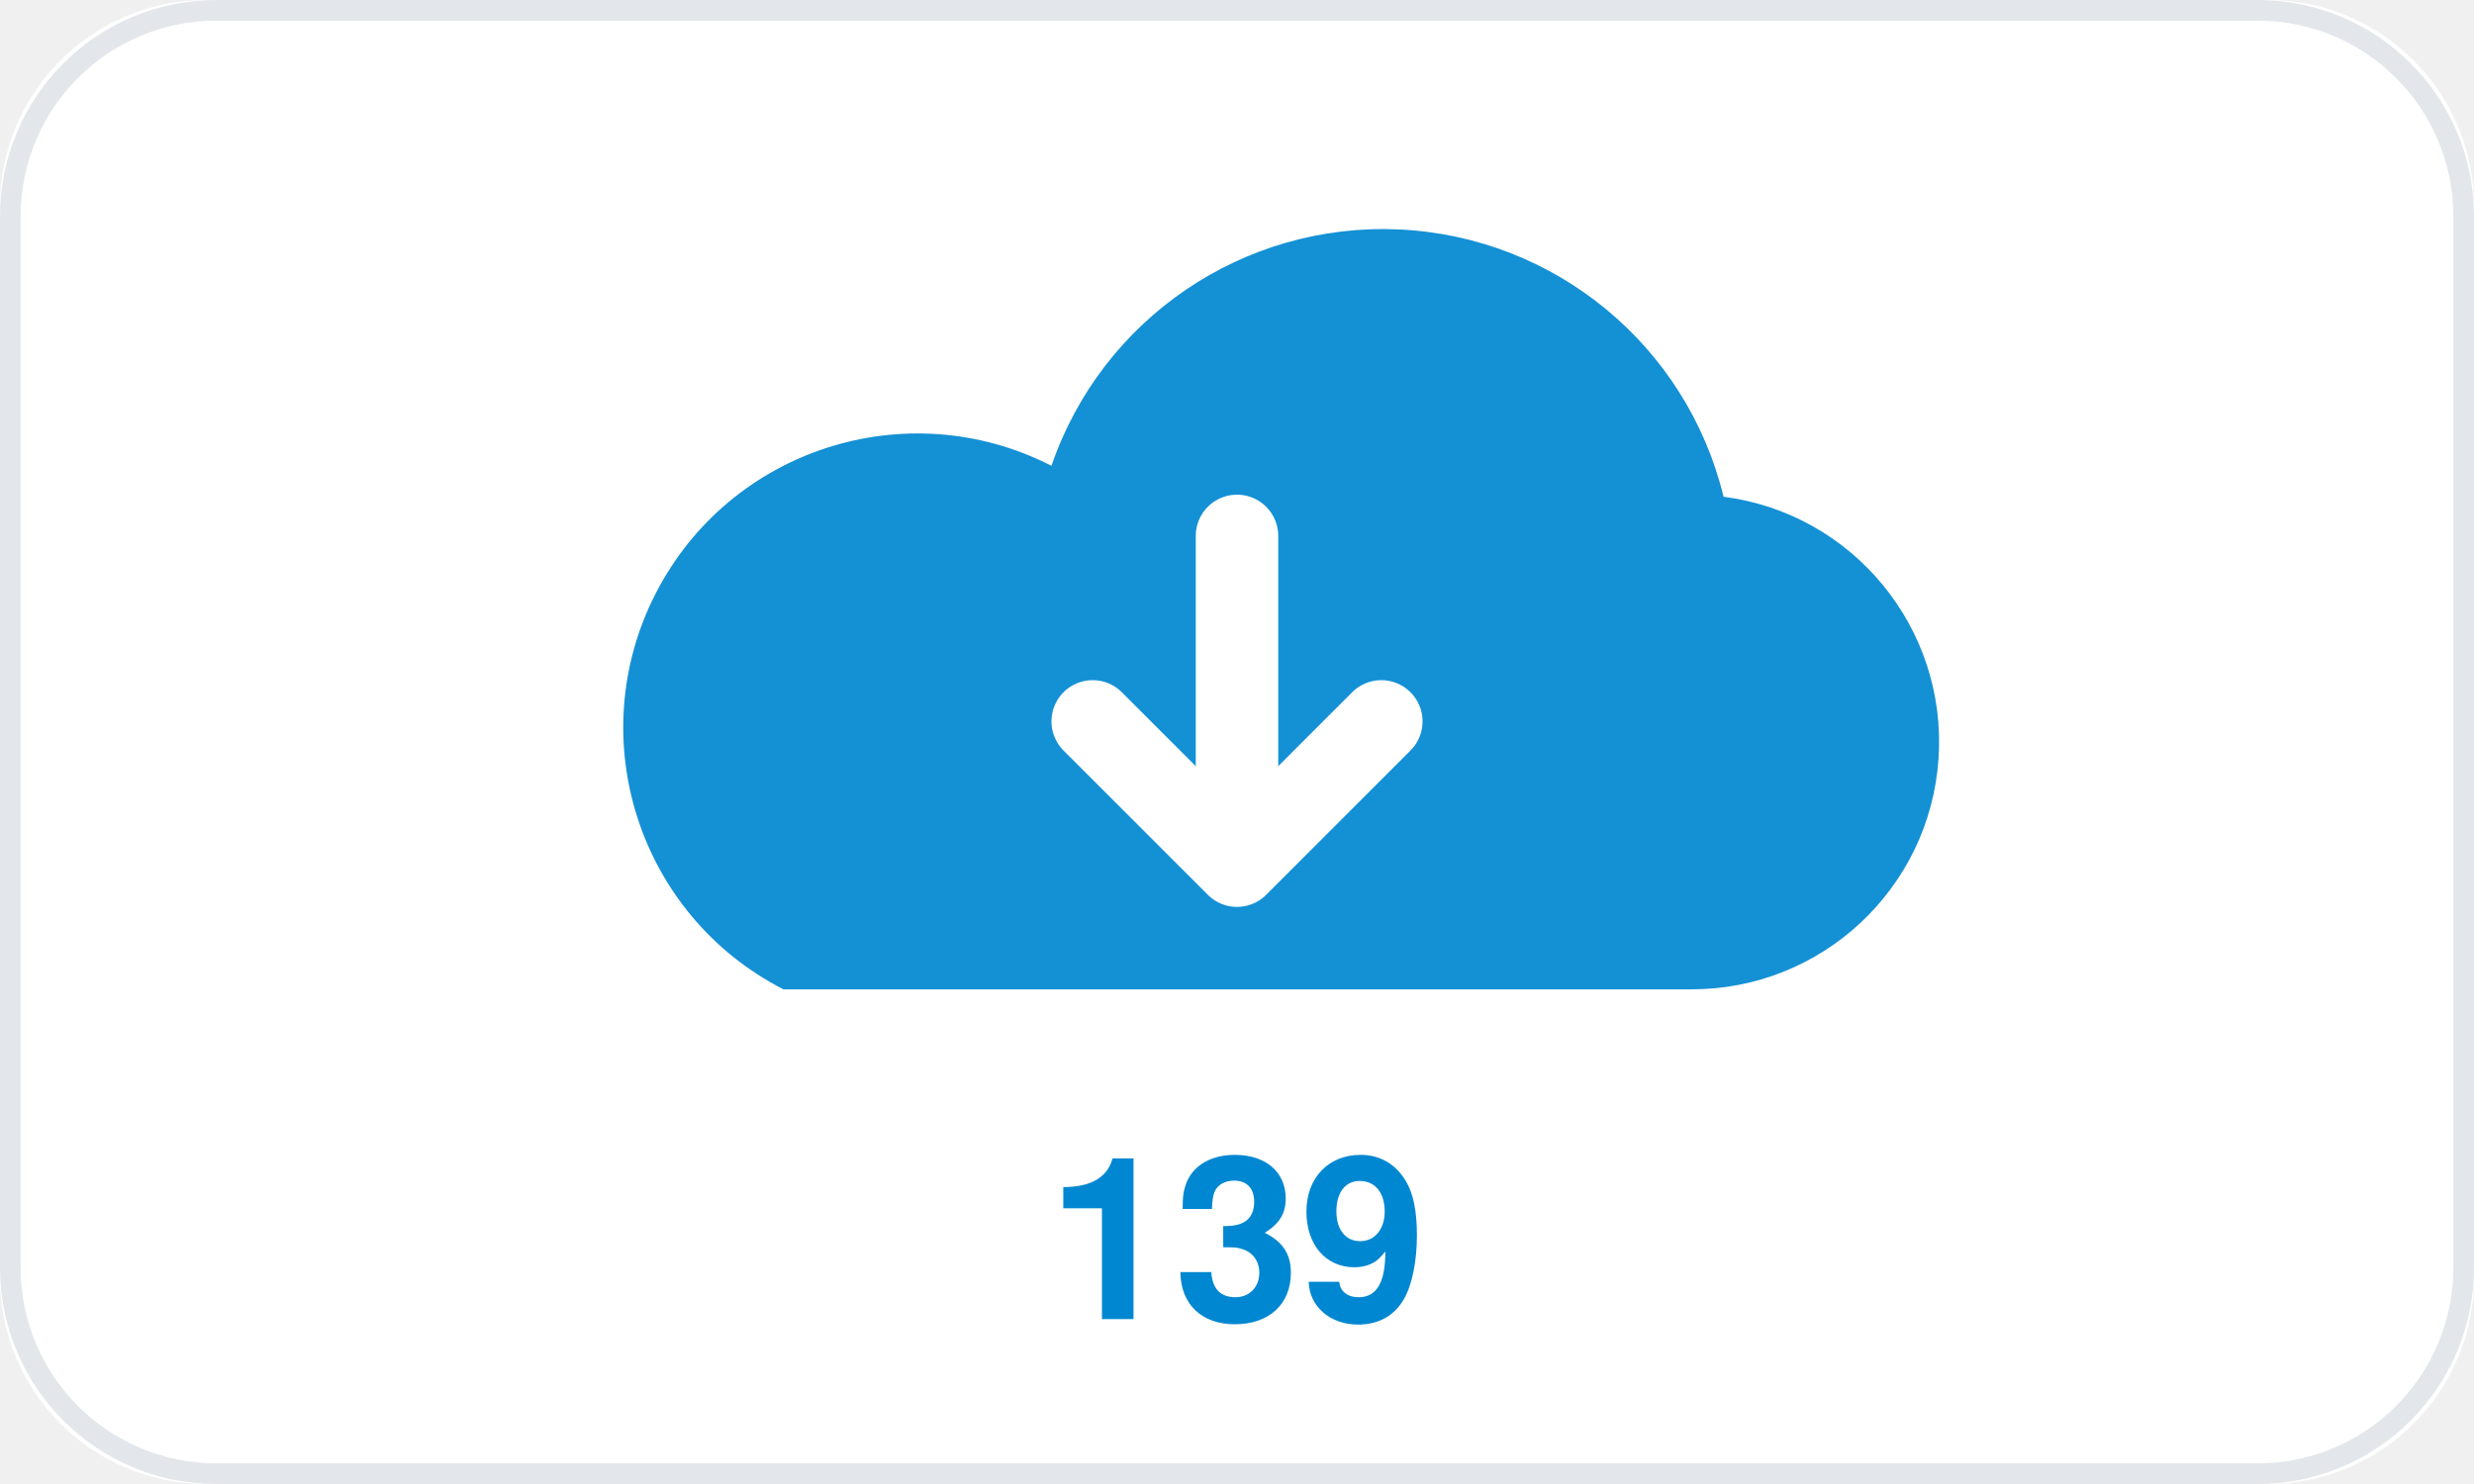
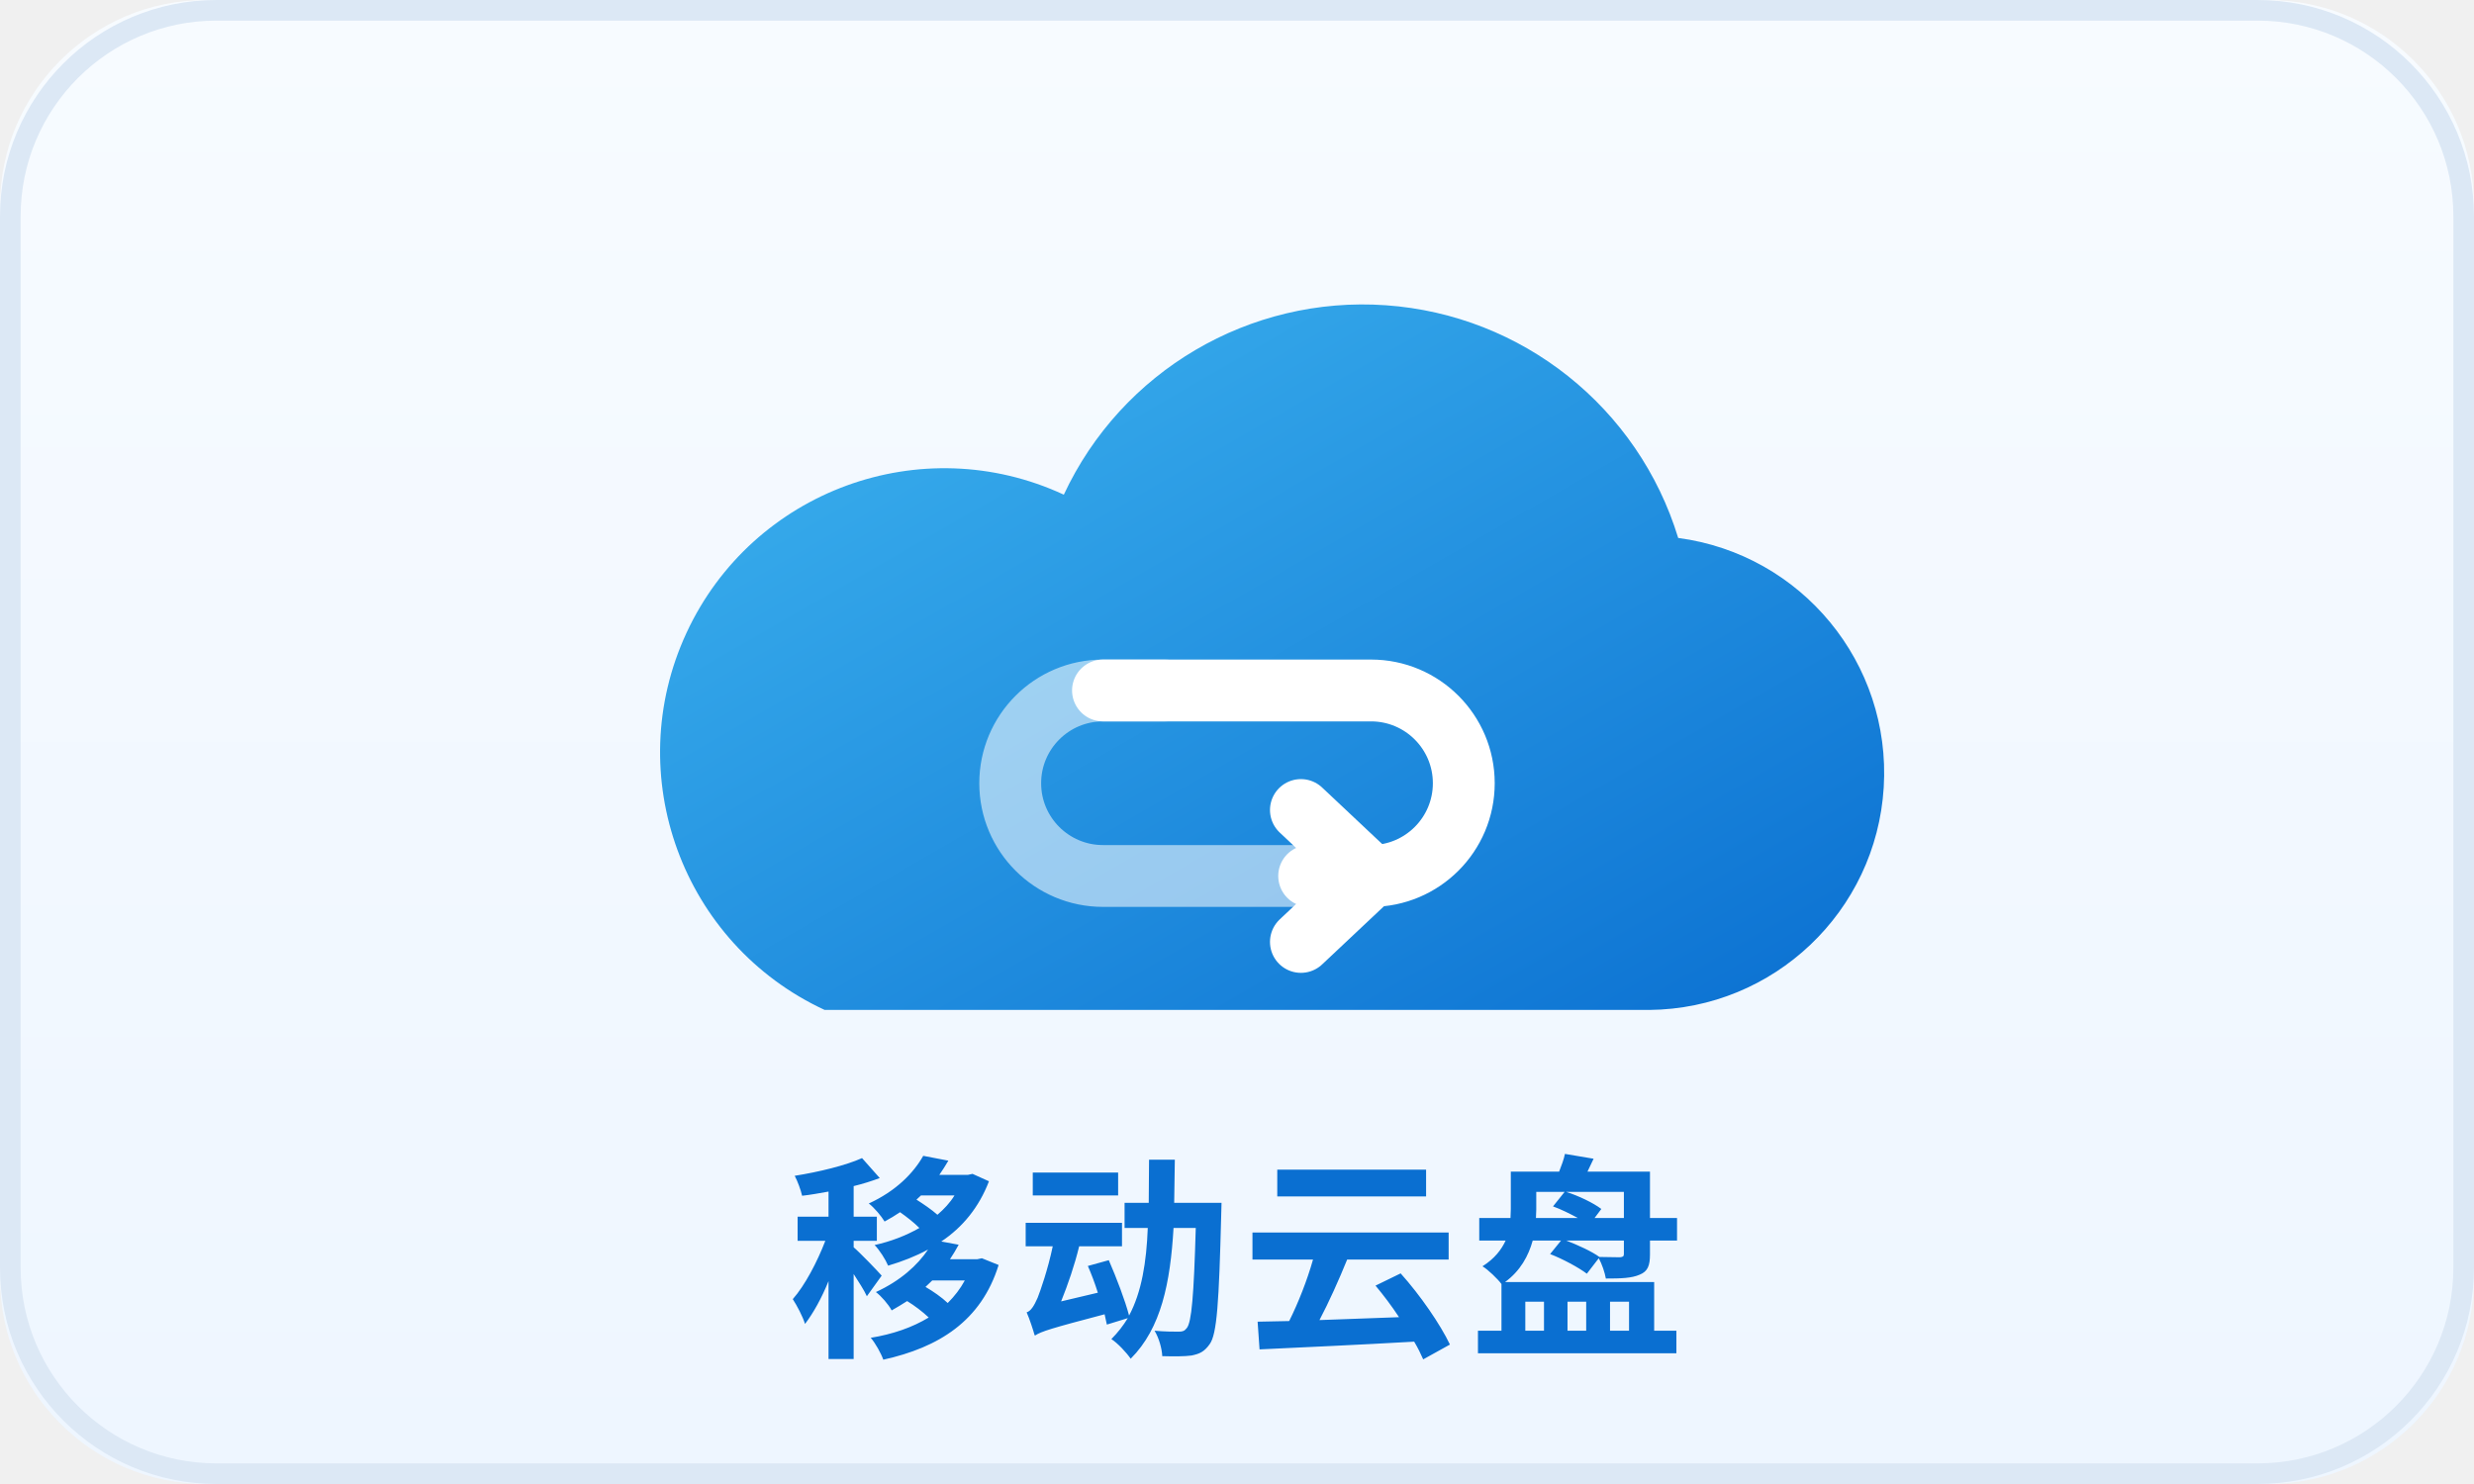
- <svg xmlns="http://www.w3.org/2000/svg" viewBox="0 0 120 72" width="120" height="72" role="img" aria-label="China Mobile cloud drive">
-   <rect width="120" height="72" rx="10" fill="#ffffff" />
-   <rect x="0.5" y="0.5" width="119" height="71" rx="10" fill="none" stroke="#e3e6ea" />
-   <path d="M38 48h44a12 12 0 0 0 1.6-23.9A17 17 0 0 0 51 22.6A12.5 12.5 0 0 0 38 48z" fill="#0087d1" opacity="0.92" />
-   <path d="M60 26v14" stroke="#fff" stroke-width="4" stroke-linecap="round" />
-   <path d="M53 35l7 7 7-7" fill="none" stroke="#fff" stroke-width="4" stroke-linecap="round" stroke-linejoin="round" />
-   <text x="60" y="64" text-anchor="middle" font-family="Helvetica, Arial, sans-serif" font-size="11" font-weight="600" fill="#0087d1">139</text>
+ <svg xmlns="http://www.w3.org/2000/svg" viewBox="0 0 120 72" width="120" height="72" role="img" aria-label="移动云盘">
+   <defs>
+     <linearGradient id="ycBg" x1="0" y1="0" x2="0" y2="1">
+       <stop offset="0" stop-color="#f7fbff" />
+       <stop offset="1" stop-color="#eef6ff" />
+     </linearGradient>
+     <linearGradient id="ycCloud" x1="0" y1="0" x2="1" y2="1">
+       <stop offset="0" stop-color="#3fb6f0" />
+       <stop offset="1" stop-color="#0a6fd1" />
+     </linearGradient>
+   </defs>
+   <rect width="120" height="72" rx="10" fill="url(#ycBg)" />
+   <rect x="0.5" y="0.5" width="119" height="71" rx="10" fill="none" stroke="#dce8f5" />
+   <path d="M40 49h40a11.5 11.5 0 0 0 1.4-22.9A16 16 0 0 0 51.6 24A12 12 0 0 0 40 49z" fill="url(#ycCloud)" />
+   <path d="M53.5 33.5h13a4.5 4.5 0 0 1 0 9h-3" fill="none" stroke="#ffffff" stroke-width="3" stroke-linecap="round" />
+   <path d="M66.5 42.5l-3.4-3.2M66.5 42.5l-3.4 3.2" fill="none" stroke="#ffffff" stroke-width="3" stroke-linecap="round" stroke-linejoin="round" />
+   <path d="M66.5 42.5h-13a4.5 4.5 0 0 1 0-9h3" fill="none" stroke="#ffffff" stroke-width="3" stroke-linecap="round" opacity="0.55" />
+   <text x="60" y="65" text-anchor="middle" font-family="-apple-system, BlinkMacSystemFont, 'PingFang SC', 'Microsoft YaHei', Helvetica, Arial, sans-serif" font-size="10.5" font-weight="600" fill="#0a6fd1" letter-spacing="0.5">移动云盘</text>
</svg>
